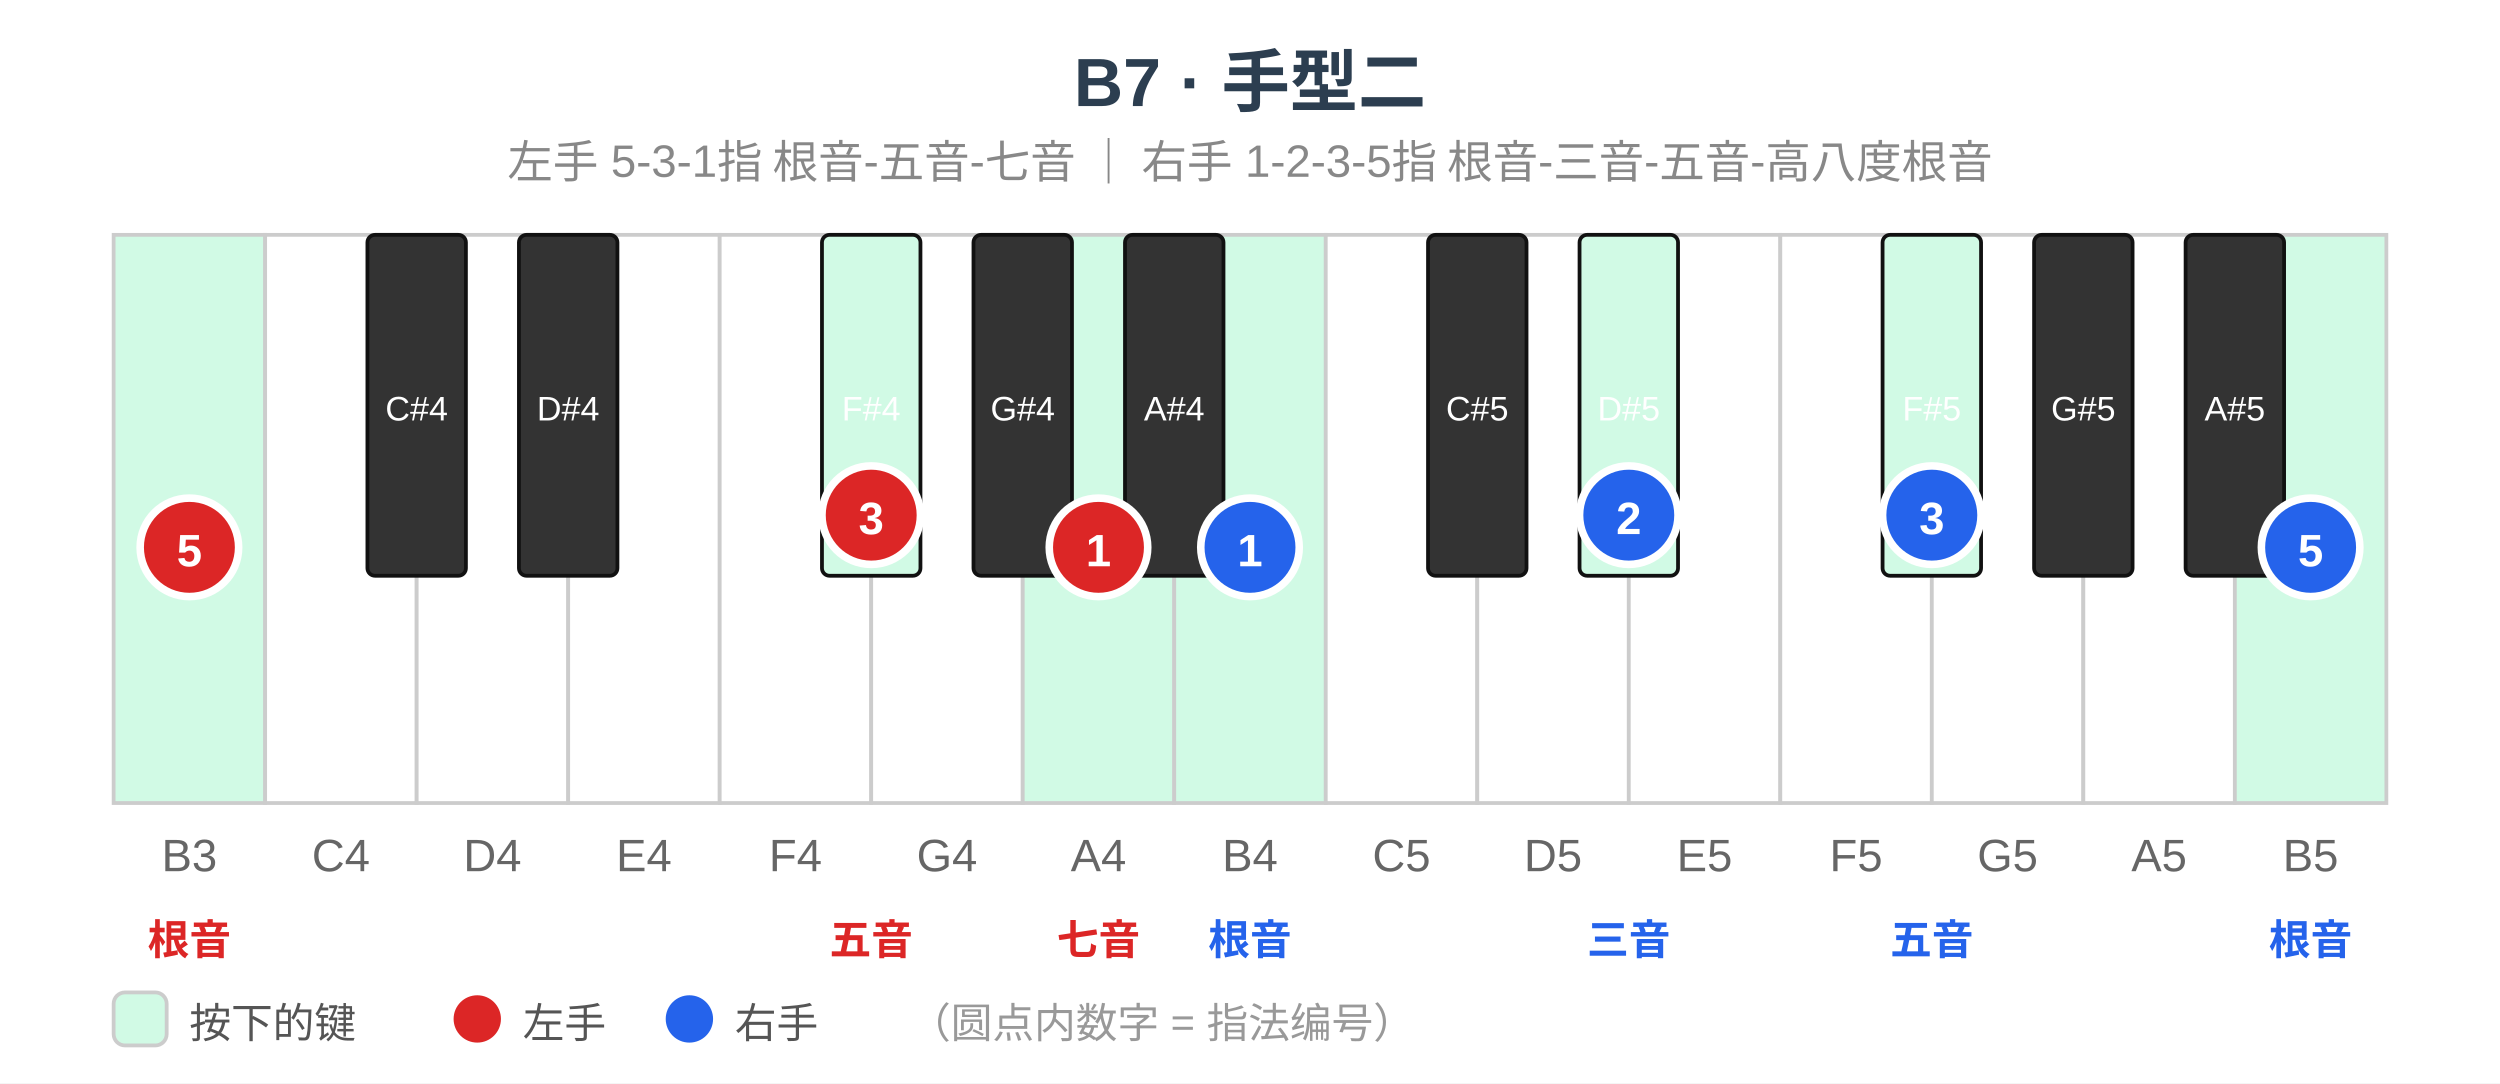
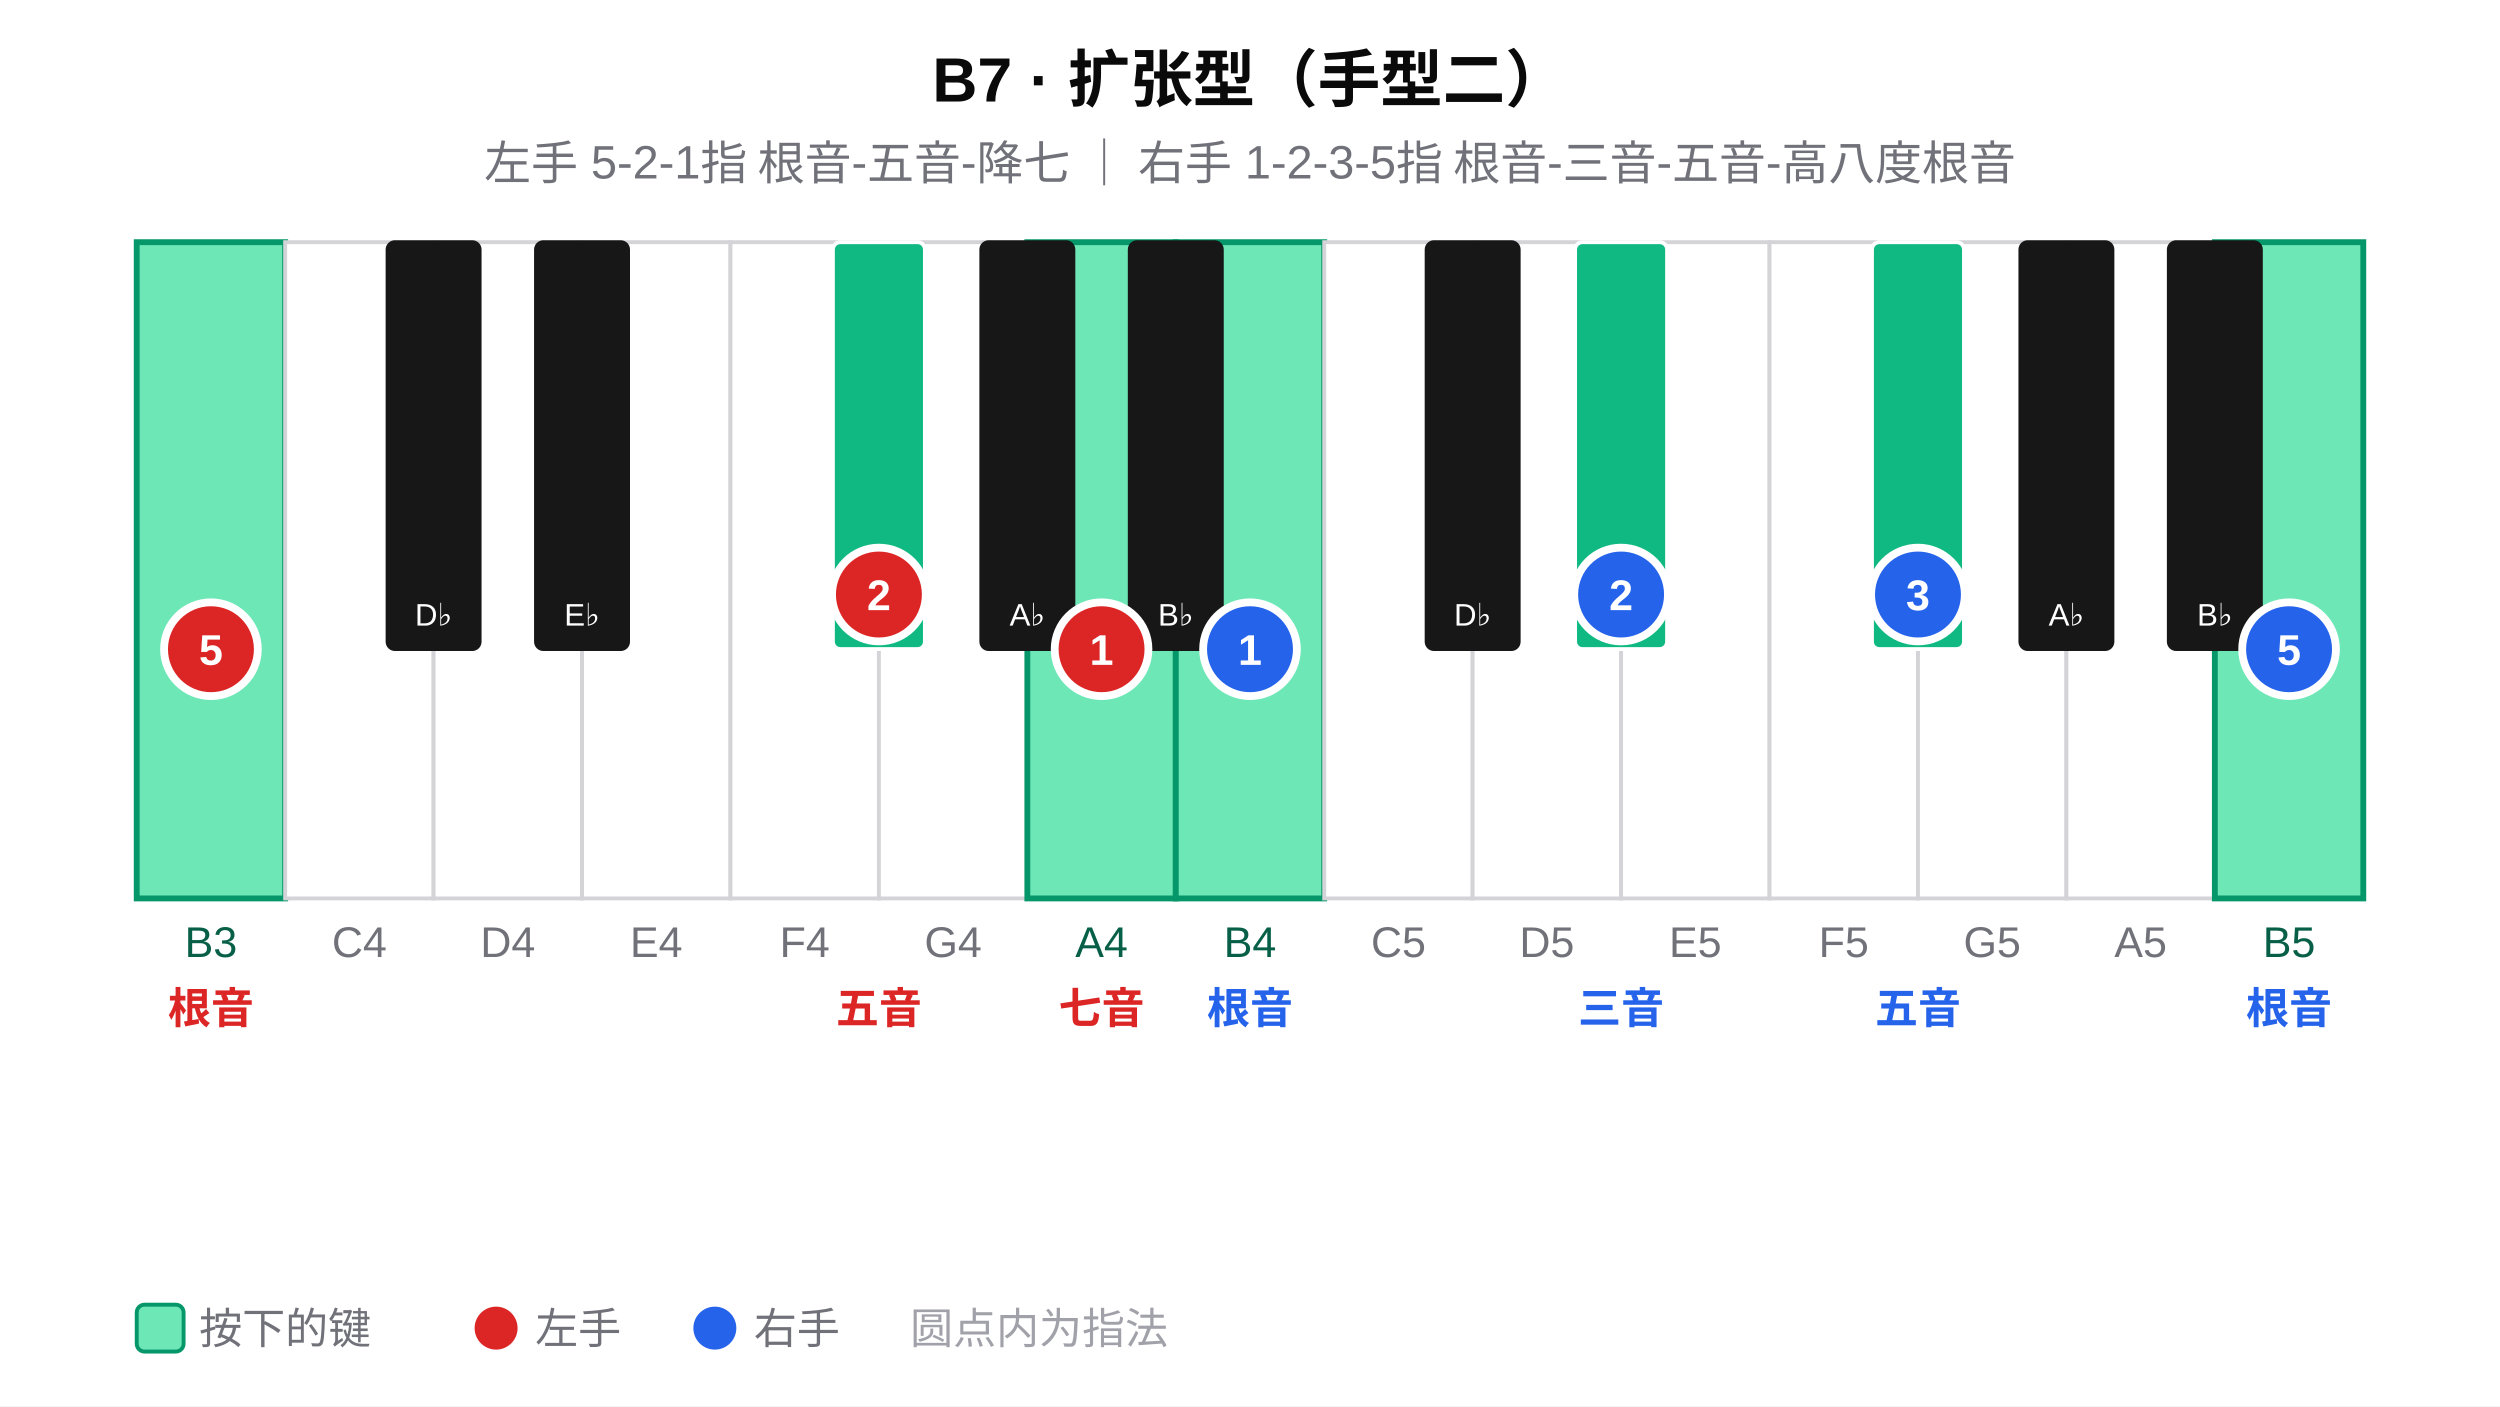
- <svg xmlns="http://www.w3.org/2000/svg" viewBox="0 0 660 286" width="660" height="286">
-   <rect width="660" height="286" fill="#ffffff" />
-   <text x="330.0" y="28" text-anchor="middle" font-family="Arial,sans-serif" font-size="18" font-weight="bold" fill="#2c3e50">B7 · 手型二</text>
-   <text x="330.0" y="47" text-anchor="middle" font-family="Arial,sans-serif" font-size="12" fill="#888">左手 5-3-1指 根音-五音-七音 ｜ 右手 1-2-3-5指 根音-三音-五音-高八度根音</text>
-   <rect x="30.0" y="62" width="40" height="150" fill="#d1fae5" stroke="#ccc" stroke-width="1" />
-   <text x="50.0" y="230" text-anchor="middle" font-family="Arial,sans-serif" font-size="12" fill="#666">B3</text>
-   <rect x="70.0" y="62" width="40" height="150" fill="white" stroke="#ccc" stroke-width="1" />
-   <text x="90.0" y="230" text-anchor="middle" font-family="Arial,sans-serif" font-size="12" fill="#666">C4</text>
-   <rect x="110.0" y="62" width="40" height="150" fill="white" stroke="#ccc" stroke-width="1" />
-   <text x="130.0" y="230" text-anchor="middle" font-family="Arial,sans-serif" font-size="12" fill="#666">D4</text>
-   <rect x="150.0" y="62" width="40" height="150" fill="white" stroke="#ccc" stroke-width="1" />
-   <text x="170.0" y="230" text-anchor="middle" font-family="Arial,sans-serif" font-size="12" fill="#666">E4</text>
-   <rect x="190.0" y="62" width="40" height="150" fill="white" stroke="#ccc" stroke-width="1" />
-   <text x="210.0" y="230" text-anchor="middle" font-family="Arial,sans-serif" font-size="12" fill="#666">F4</text>
-   <rect x="230.0" y="62" width="40" height="150" fill="white" stroke="#ccc" stroke-width="1" />
-   <text x="250.0" y="230" text-anchor="middle" font-family="Arial,sans-serif" font-size="12" fill="#666">G4</text>
-   <rect x="270.0" y="62" width="40" height="150" fill="#d1fae5" stroke="#ccc" stroke-width="1" />
-   <text x="290.0" y="230" text-anchor="middle" font-family="Arial,sans-serif" font-size="12" fill="#666">A4</text>
-   <rect x="310.0" y="62" width="40" height="150" fill="#d1fae5" stroke="#ccc" stroke-width="1" />
-   <text x="330.0" y="230" text-anchor="middle" font-family="Arial,sans-serif" font-size="12" fill="#666">B4</text>
-   <rect x="350.0" y="62" width="40" height="150" fill="white" stroke="#ccc" stroke-width="1" />
-   <text x="370.0" y="230" text-anchor="middle" font-family="Arial,sans-serif" font-size="12" fill="#666">C5</text>
-   <rect x="390.0" y="62" width="40" height="150" fill="white" stroke="#ccc" stroke-width="1" />
-   <text x="410.0" y="230" text-anchor="middle" font-family="Arial,sans-serif" font-size="12" fill="#666">D5</text>
-   <rect x="430.0" y="62" width="40" height="150" fill="white" stroke="#ccc" stroke-width="1" />
-   <text x="450.0" y="230" text-anchor="middle" font-family="Arial,sans-serif" font-size="12" fill="#666">E5</text>
-   <rect x="470.0" y="62" width="40" height="150" fill="white" stroke="#ccc" stroke-width="1" />
-   <text x="490.0" y="230" text-anchor="middle" font-family="Arial,sans-serif" font-size="12" fill="#666">F5</text>
-   <rect x="510.0" y="62" width="40" height="150" fill="white" stroke="#ccc" stroke-width="1" />
-   <text x="530.0" y="230" text-anchor="middle" font-family="Arial,sans-serif" font-size="12" fill="#666">G5</text>
-   <rect x="550.0" y="62" width="40" height="150" fill="white" stroke="#ccc" stroke-width="1" />
-   <text x="570.0" y="230" text-anchor="middle" font-family="Arial,sans-serif" font-size="12" fill="#666">A5</text>
-   <rect x="590.0" y="62" width="40" height="150" fill="#d1fae5" stroke="#ccc" stroke-width="1" />
-   <text x="610.0" y="230" text-anchor="middle" font-family="Arial,sans-serif" font-size="12" fill="#666">B5</text>
-   <rect x="97.0" y="62" width="26" height="90" fill="#333" stroke="#111" stroke-width="1" rx="2" />
-   <text x="110.0" y="111.0" text-anchor="middle" font-family="Arial,sans-serif" font-size="9" fill="#fff">C#4</text>
-   <rect x="137.0" y="62" width="26" height="90" fill="#333" stroke="#111" stroke-width="1" rx="2" />
-   <text x="150.0" y="111.0" text-anchor="middle" font-family="Arial,sans-serif" font-size="9" fill="#fff">D#4</text>
-   <rect x="217.0" y="62" width="26" height="90" fill="#d1fae5" stroke="#111" stroke-width="1" rx="2" />
-   <text x="230.0" y="111.0" text-anchor="middle" font-family="Arial,sans-serif" font-size="9" fill="#fff">F#4</text>
-   <rect x="257.0" y="62" width="26" height="90" fill="#333" stroke="#111" stroke-width="1" rx="2" />
-   <text x="270.0" y="111.0" text-anchor="middle" font-family="Arial,sans-serif" font-size="9" fill="#fff">G#4</text>
-   <rect x="297.0" y="62" width="26" height="90" fill="#333" stroke="#111" stroke-width="1" rx="2" />
-   <text x="310.0" y="111.0" text-anchor="middle" font-family="Arial,sans-serif" font-size="9" fill="#fff">A#4</text>
-   <rect x="377.0" y="62" width="26" height="90" fill="#333" stroke="#111" stroke-width="1" rx="2" />
-   <text x="390.0" y="111.0" text-anchor="middle" font-family="Arial,sans-serif" font-size="9" fill="#fff">C#5</text>
-   <rect x="417.0" y="62" width="26" height="90" fill="#d1fae5" stroke="#111" stroke-width="1" rx="2" />
-   <text x="430.0" y="111.0" text-anchor="middle" font-family="Arial,sans-serif" font-size="9" fill="#fff">D#5</text>
-   <rect x="497.0" y="62" width="26" height="90" fill="#d1fae5" stroke="#111" stroke-width="1" rx="2" />
-   <text x="510.0" y="111.0" text-anchor="middle" font-family="Arial,sans-serif" font-size="9" fill="#fff">F#5</text>
-   <rect x="537.0" y="62" width="26" height="90" fill="#333" stroke="#111" stroke-width="1" rx="2" />
-   <text x="550.0" y="111.0" text-anchor="middle" font-family="Arial,sans-serif" font-size="9" fill="#fff">G#5</text>
-   <rect x="577.0" y="62" width="26" height="90" fill="#333" stroke="#111" stroke-width="1" rx="2" />
-   <text x="590.0" y="111.0" text-anchor="middle" font-family="Arial,sans-serif" font-size="9" fill="#fff">A#5</text>
-   <circle cx="50.0" cy="144.5" r="13" fill="#dc2626" stroke="white" stroke-width="2" />
-   <text x="50.0" y="149.5" text-anchor="middle" font-family="Arial,sans-serif" font-size="12" font-weight="bold" fill="white">5</text>
-   <text x="50.0" y="252" text-anchor="middle" font-family="Arial,sans-serif" font-size="11" font-weight="bold" fill="#dc2626">根音</text>
-   <circle cx="230.0" cy="136.0" r="13" fill="#dc2626" stroke="white" stroke-width="2" />
-   <text x="230.0" y="141.0" text-anchor="middle" font-family="Arial,sans-serif" font-size="12" font-weight="bold" fill="white">3</text>
-   <text x="230.0" y="252" text-anchor="middle" font-family="Arial,sans-serif" font-size="11" font-weight="bold" fill="#dc2626">五音</text>
-   <circle cx="290.0" cy="144.5" r="13" fill="#dc2626" stroke="white" stroke-width="2" />
-   <text x="290.0" y="149.5" text-anchor="middle" font-family="Arial,sans-serif" font-size="12" font-weight="bold" fill="white">1</text>
-   <text x="290.0" y="252" text-anchor="middle" font-family="Arial,sans-serif" font-size="11" font-weight="bold" fill="#dc2626">七音</text>
-   <circle cx="330.0" cy="144.5" r="13" fill="#2563eb" stroke="white" stroke-width="2" />
-   <text x="330.0" y="149.5" text-anchor="middle" font-family="Arial,sans-serif" font-size="12" font-weight="bold" fill="white">1</text>
-   <text x="330.0" y="252" text-anchor="middle" font-family="Arial,sans-serif" font-size="11" font-weight="bold" fill="#2563eb">根音</text>
-   <circle cx="430.0" cy="136.0" r="13" fill="#2563eb" stroke="white" stroke-width="2" />
-   <text x="430.0" y="141.0" text-anchor="middle" font-family="Arial,sans-serif" font-size="12" font-weight="bold" fill="white">2</text>
-   <text x="430.0" y="252" text-anchor="middle" font-family="Arial,sans-serif" font-size="11" font-weight="bold" fill="#2563eb">三音</text>
-   <circle cx="510.0" cy="136.0" r="13" fill="#2563eb" stroke="white" stroke-width="2" />
-   <text x="510.0" y="141.0" text-anchor="middle" font-family="Arial,sans-serif" font-size="12" font-weight="bold" fill="white">3</text>
-   <text x="510.0" y="252" text-anchor="middle" font-family="Arial,sans-serif" font-size="11" font-weight="bold" fill="#2563eb">五音</text>
-   <circle cx="610.0" cy="144.5" r="13" fill="#2563eb" stroke="white" stroke-width="2" />
-   <text x="610.0" y="149.5" text-anchor="middle" font-family="Arial,sans-serif" font-size="12" font-weight="bold" fill="white">5</text>
-   <text x="610.0" y="252" text-anchor="middle" font-family="Arial,sans-serif" font-size="11" font-weight="bold" fill="#2563eb">根音</text>
-   <rect x="30.0" y="262" width="14" height="14" rx="3" fill="#d1fae5" stroke="#ccc" stroke-width="1" />
-   <text x="50.0" y="274" font-family="Arial,sans-serif" font-size="11" fill="#555">按下的键</text>
-   <circle cx="126.0" cy="269" r="7" fill="#dc2626" stroke="white" stroke-width="1.5" />
-   <text x="138.0" y="274" font-family="Arial,sans-serif" font-size="11" fill="#555">左手</text>
-   <circle cx="182.0" cy="269" r="7" fill="#2563eb" stroke="white" stroke-width="1.5" />
-   <text x="194.0" y="274" font-family="Arial,sans-serif" font-size="11" fill="#555">右手</text>
-   <text x="240.0" y="274" font-family="Arial,sans-serif" font-size="11" fill="#999">（圆点内数字 = 指法编号）</text>
+ <svg xmlns="http://www.w3.org/2000/svg" viewBox="0 0 640 360" width="640" height="360">
+   <rect width="640" height="360" fill="#FFFFFF" />
+   <text x="320.0" y="26" text-anchor="middle" font-family="Arial, Helvetica, sans-serif" font-size="16" font-weight="bold" fill="#0A0A0A">B7 · 扩张型（手型二）</text>
+   <text x="320.0" y="46" text-anchor="middle" font-family="Arial, Helvetica, sans-serif" font-size="12" fill="#71717A">左手 5-2-1指 根音-五音-降七 ｜ 右手 1-2-3-5指 根音-三音-五音-高八度根音</text>
+   <rect x="35.00" y="62.00" width="38.00" height="168.00" rx="0" ry="0" fill="#6EE7B7" stroke="#059669" stroke-width="1.5" />
+   <text x="54.00" y="245.00" text-anchor="middle" font-family="Arial, Helvetica, sans-serif" font-size="11" fill="#065F46">B3</text>
+   <rect x="73.00" y="62.00" width="38.00" height="168.00" rx="0" ry="0" fill="#FFFFFF" stroke="#D4D4D8" stroke-width="1" />
+   <text x="92.00" y="245.00" text-anchor="middle" font-family="Arial, Helvetica, sans-serif" font-size="11" fill="#71717A">C4</text>
+   <rect x="111.00" y="62.00" width="38.00" height="168.00" rx="0" ry="0" fill="#FFFFFF" stroke="#D4D4D8" stroke-width="1" />
+   <text x="130.00" y="245.00" text-anchor="middle" font-family="Arial, Helvetica, sans-serif" font-size="11" fill="#71717A">D4</text>
+   <rect x="149.00" y="62.00" width="38.00" height="168.00" rx="0" ry="0" fill="#FFFFFF" stroke="#D4D4D8" stroke-width="1" />
+   <text x="168.00" y="245.00" text-anchor="middle" font-family="Arial, Helvetica, sans-serif" font-size="11" fill="#71717A">E4</text>
+   <rect x="187.00" y="62.00" width="38.00" height="168.00" rx="0" ry="0" fill="#FFFFFF" stroke="#D4D4D8" stroke-width="1" />
+   <text x="206.00" y="245.00" text-anchor="middle" font-family="Arial, Helvetica, sans-serif" font-size="11" fill="#71717A">F4</text>
+   <rect x="225.00" y="62.00" width="38.00" height="168.00" rx="0" ry="0" fill="#FFFFFF" stroke="#D4D4D8" stroke-width="1" />
+   <text x="244.00" y="245.00" text-anchor="middle" font-family="Arial, Helvetica, sans-serif" font-size="11" fill="#71717A">G4</text>
+   <rect x="263.00" y="62.00" width="38.00" height="168.00" rx="0" ry="0" fill="#6EE7B7" stroke="#059669" stroke-width="1.5" />
+   <text x="282.00" y="245.00" text-anchor="middle" font-family="Arial, Helvetica, sans-serif" font-size="11" fill="#065F46">A4</text>
+   <rect x="301.00" y="62.00" width="38.00" height="168.00" rx="0" ry="0" fill="#6EE7B7" stroke="#059669" stroke-width="1.5" />
+   <text x="320.00" y="245.00" text-anchor="middle" font-family="Arial, Helvetica, sans-serif" font-size="11" fill="#065F46">B4</text>
+   <rect x="339.00" y="62.00" width="38.00" height="168.00" rx="0" ry="0" fill="#FFFFFF" stroke="#D4D4D8" stroke-width="1" />
+   <text x="358.00" y="245.00" text-anchor="middle" font-family="Arial, Helvetica, sans-serif" font-size="11" fill="#71717A">C5</text>
+   <rect x="377.00" y="62.00" width="38.00" height="168.00" rx="0" ry="0" fill="#FFFFFF" stroke="#D4D4D8" stroke-width="1" />
+   <text x="396.00" y="245.00" text-anchor="middle" font-family="Arial, Helvetica, sans-serif" font-size="11" fill="#71717A">D5</text>
+   <rect x="415.00" y="62.00" width="38.00" height="168.00" rx="0" ry="0" fill="#FFFFFF" stroke="#D4D4D8" stroke-width="1" />
+   <text x="434.00" y="245.00" text-anchor="middle" font-family="Arial, Helvetica, sans-serif" font-size="11" fill="#71717A">E5</text>
+   <rect x="453.00" y="62.00" width="38.00" height="168.00" rx="0" ry="0" fill="#FFFFFF" stroke="#D4D4D8" stroke-width="1" />
+   <text x="472.00" y="245.00" text-anchor="middle" font-family="Arial, Helvetica, sans-serif" font-size="11" fill="#71717A">F5</text>
+   <rect x="491.00" y="62.00" width="38.00" height="168.00" rx="0" ry="0" fill="#FFFFFF" stroke="#D4D4D8" stroke-width="1" />
+   <text x="510.00" y="245.00" text-anchor="middle" font-family="Arial, Helvetica, sans-serif" font-size="11" fill="#71717A">G5</text>
+   <rect x="529.00" y="62.00" width="38.00" height="168.00" rx="0" ry="0" fill="#FFFFFF" stroke="#D4D4D8" stroke-width="1" />
+   <text x="548.00" y="245.00" text-anchor="middle" font-family="Arial, Helvetica, sans-serif" font-size="11" fill="#71717A">A5</text>
+   <rect x="567.00" y="62.00" width="38.00" height="168.00" rx="0" ry="0" fill="#6EE7B7" stroke="#059669" stroke-width="1.5" />
+   <text x="586.00" y="245.00" text-anchor="middle" font-family="Arial, Helvetica, sans-serif" font-size="11" fill="#065F46">B5</text>
+   <rect x="99.22" y="62.00" width="23.56" height="104.16" rx="1.88" fill="#171717" stroke="#171717" stroke-width="1" />
+   <text x="111.00" y="160.16" text-anchor="middle" font-family="Arial, Helvetica, sans-serif" font-size="8" fill="#FFFFFF">D♭</text>
+   <rect x="137.22" y="62.00" width="23.56" height="104.16" rx="1.88" fill="#171717" stroke="#171717" stroke-width="1" />
+   <text x="149.00" y="160.16" text-anchor="middle" font-family="Arial, Helvetica, sans-serif" font-size="8" fill="#FFFFFF">E♭</text>
+   <rect x="213.22" y="62.00" width="23.56" height="104.16" rx="1.88" fill="#10B981" stroke="#FFFFFF" stroke-width="1" />
+   <text x="225.00" y="160.16" text-anchor="middle" font-family="Arial, Helvetica, sans-serif" font-size="8" fill="#FFFFFF">F♯</text>
+   <rect x="251.22" y="62.00" width="23.56" height="104.16" rx="1.88" fill="#171717" stroke="#171717" stroke-width="1" />
+   <text x="263.00" y="160.16" text-anchor="middle" font-family="Arial, Helvetica, sans-serif" font-size="8" fill="#FFFFFF">A♭</text>
+   <rect x="289.22" y="62.00" width="23.56" height="104.16" rx="1.88" fill="#171717" stroke="#171717" stroke-width="1" />
+   <text x="301.00" y="160.16" text-anchor="middle" font-family="Arial, Helvetica, sans-serif" font-size="8" fill="#FFFFFF">B♭</text>
+   <rect x="365.22" y="62.00" width="23.56" height="104.16" rx="1.88" fill="#171717" stroke="#171717" stroke-width="1" />
+   <text x="377.00" y="160.16" text-anchor="middle" font-family="Arial, Helvetica, sans-serif" font-size="8" fill="#FFFFFF">D♭</text>
+   <rect x="403.22" y="62.00" width="23.56" height="104.16" rx="1.88" fill="#10B981" stroke="#FFFFFF" stroke-width="1" />
+   <text x="415.00" y="160.16" text-anchor="middle" font-family="Arial, Helvetica, sans-serif" font-size="8" fill="#FFFFFF">E♭</text>
+   <rect x="479.22" y="62.00" width="23.56" height="104.16" rx="1.88" fill="#10B981" stroke="#FFFFFF" stroke-width="1" />
+   <text x="491.00" y="160.16" text-anchor="middle" font-family="Arial, Helvetica, sans-serif" font-size="8" fill="#FFFFFF">F♯</text>
+   <rect x="517.22" y="62.00" width="23.56" height="104.16" rx="1.88" fill="#171717" stroke="#171717" stroke-width="1" />
+   <text x="529.00" y="160.16" text-anchor="middle" font-family="Arial, Helvetica, sans-serif" font-size="8" fill="#FFFFFF">A♭</text>
+   <rect x="555.22" y="62.00" width="23.56" height="104.16" rx="1.88" fill="#171717" stroke="#171717" stroke-width="1" />
+   <text x="567.00" y="160.16" text-anchor="middle" font-family="Arial, Helvetica, sans-serif" font-size="8" fill="#FFFFFF">B♭</text>
+   <circle cx="54.0" cy="166.2" r="12" fill="#DC2626" stroke="#FFFFFF" stroke-width="2" />
+   <text x="54.0" y="170.2" text-anchor="middle" font-family="Arial, Helvetica, sans-serif" font-size="11" font-weight="bold" fill="#FFFFFF">5</text>
+   <text x="54.0" y="262" text-anchor="middle" font-family="Arial, Helvetica, sans-serif" font-size="11" font-weight="bold" fill="#DC2626">根音</text>
+   <circle cx="225.0" cy="152.2" r="12" fill="#DC2626" stroke="#FFFFFF" stroke-width="2" />
+   <text x="225.0" y="156.2" text-anchor="middle" font-family="Arial, Helvetica, sans-serif" font-size="11" font-weight="bold" fill="#FFFFFF">2</text>
+   <text x="225.0" y="262" text-anchor="middle" font-family="Arial, Helvetica, sans-serif" font-size="11" font-weight="bold" fill="#DC2626">五音</text>
+   <circle cx="282.0" cy="166.2" r="12" fill="#DC2626" stroke="#FFFFFF" stroke-width="2" />
+   <text x="282.0" y="170.2" text-anchor="middle" font-family="Arial, Helvetica, sans-serif" font-size="11" font-weight="bold" fill="#FFFFFF">1</text>
+   <text x="282.0" y="262" text-anchor="middle" font-family="Arial, Helvetica, sans-serif" font-size="11" font-weight="bold" fill="#DC2626">七音</text>
+   <circle cx="320.0" cy="166.2" r="12" fill="#2563EB" stroke="#FFFFFF" stroke-width="2" />
+   <text x="320.0" y="170.2" text-anchor="middle" font-family="Arial, Helvetica, sans-serif" font-size="11" font-weight="bold" fill="#FFFFFF">1</text>
+   <text x="320.0" y="262" text-anchor="middle" font-family="Arial, Helvetica, sans-serif" font-size="11" font-weight="bold" fill="#2563EB">根音</text>
+   <circle cx="415.0" cy="152.2" r="12" fill="#2563EB" stroke="#FFFFFF" stroke-width="2" />
+   <text x="415.0" y="156.2" text-anchor="middle" font-family="Arial, Helvetica, sans-serif" font-size="11" font-weight="bold" fill="#FFFFFF">2</text>
+   <text x="415.0" y="262" text-anchor="middle" font-family="Arial, Helvetica, sans-serif" font-size="11" font-weight="bold" fill="#2563EB">三音</text>
+   <circle cx="491.0" cy="152.2" r="12" fill="#2563EB" stroke="#FFFFFF" stroke-width="2" />
+   <text x="491.0" y="156.2" text-anchor="middle" font-family="Arial, Helvetica, sans-serif" font-size="11" font-weight="bold" fill="#FFFFFF">3</text>
+   <text x="491.0" y="262" text-anchor="middle" font-family="Arial, Helvetica, sans-serif" font-size="11" font-weight="bold" fill="#2563EB">五音</text>
+   <circle cx="586.0" cy="166.2" r="12" fill="#2563EB" stroke="#FFFFFF" stroke-width="2" />
+   <text x="586.0" y="170.2" text-anchor="middle" font-family="Arial, Helvetica, sans-serif" font-size="11" font-weight="bold" fill="#FFFFFF">5</text>
+   <text x="586.0" y="262" text-anchor="middle" font-family="Arial, Helvetica, sans-serif" font-size="11" font-weight="bold" fill="#2563EB">根音</text>
+   <rect x="35.0" y="334" width="12" height="12" rx="2" fill="#6EE7B7" stroke="#059669" stroke-width="1" />
+   <text x="51.0" y="344" font-family="Arial, Helvetica, sans-serif" font-size="11" fill="#71717A">按下的键</text>
+   <circle cx="127.0" cy="340" r="6" fill="#DC2626" stroke="#FFFFFF" stroke-width="1" />
+   <text x="137.0" y="344" font-family="Arial, Helvetica, sans-serif" font-size="11" fill="#71717A">左手</text>
+   <circle cx="183.0" cy="340" r="6" fill="#2563EB" stroke="#FFFFFF" stroke-width="1" />
+   <text x="193.0" y="344" font-family="Arial, Helvetica, sans-serif" font-size="11" fill="#71717A">右手</text>
+   <text x="233.0" y="344" font-family="Arial, Helvetica, sans-serif" font-size="11" fill="#A1A1AA">圆点内为指法</text>
</svg>
